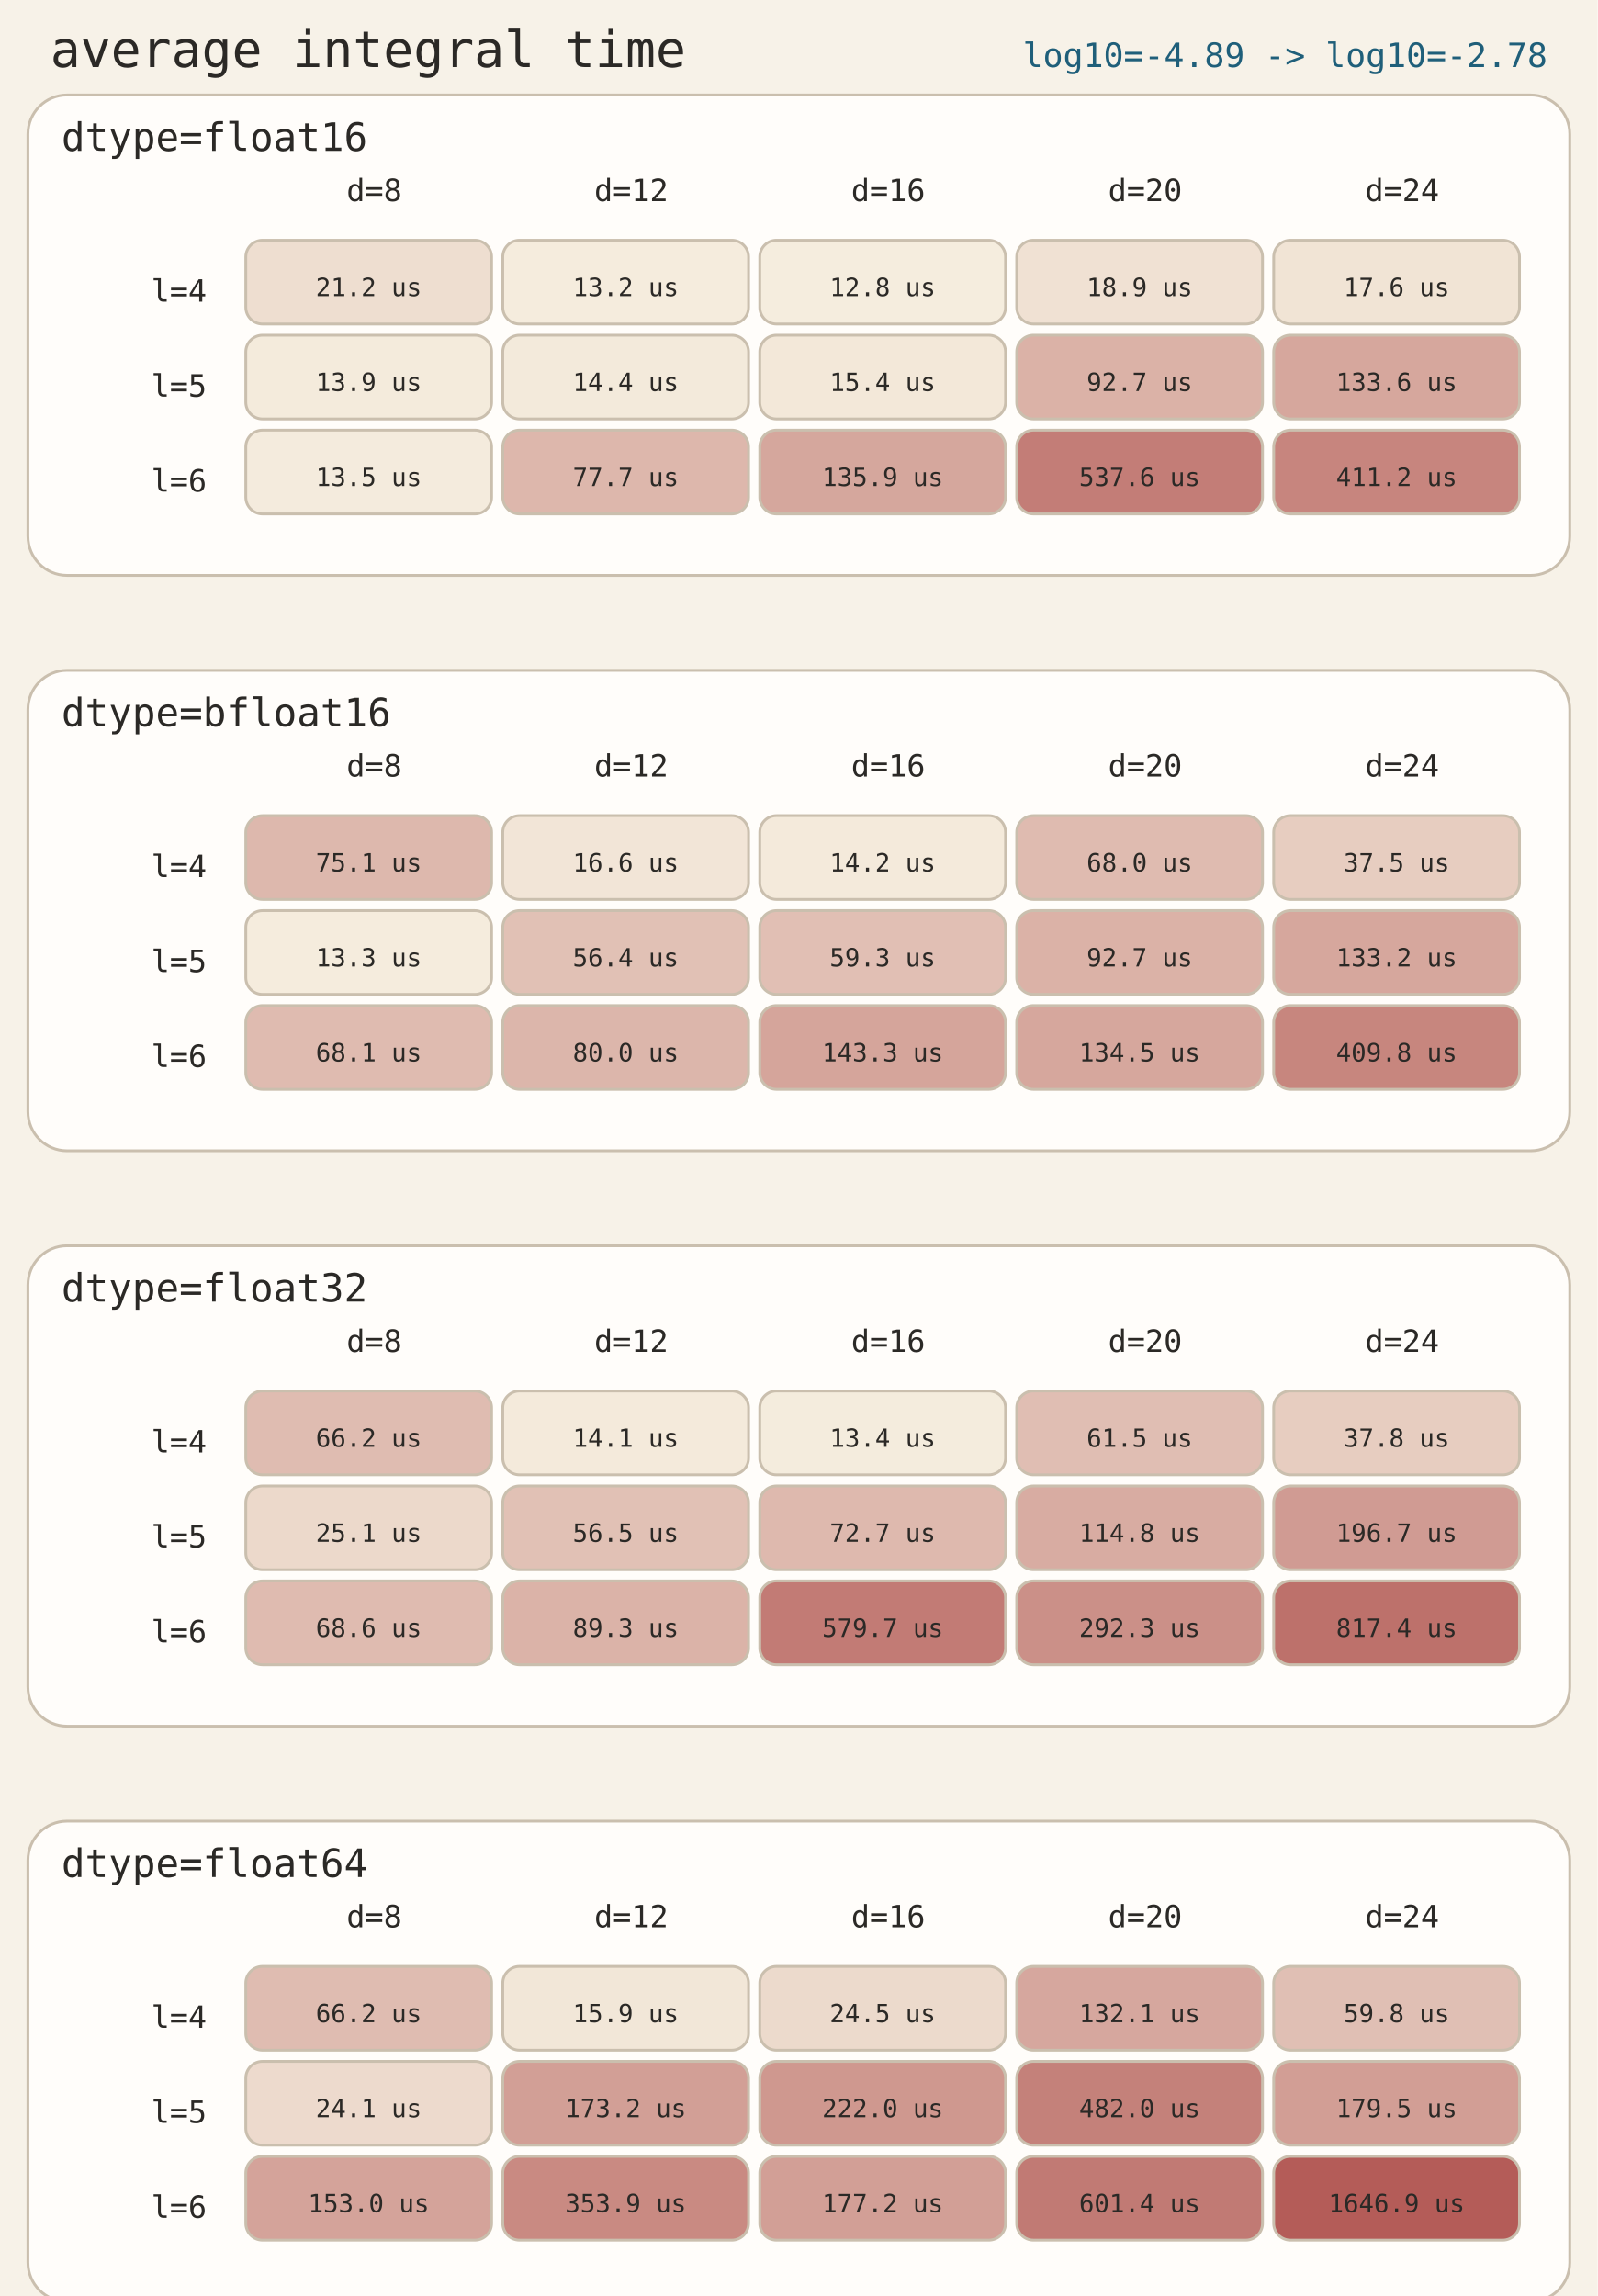
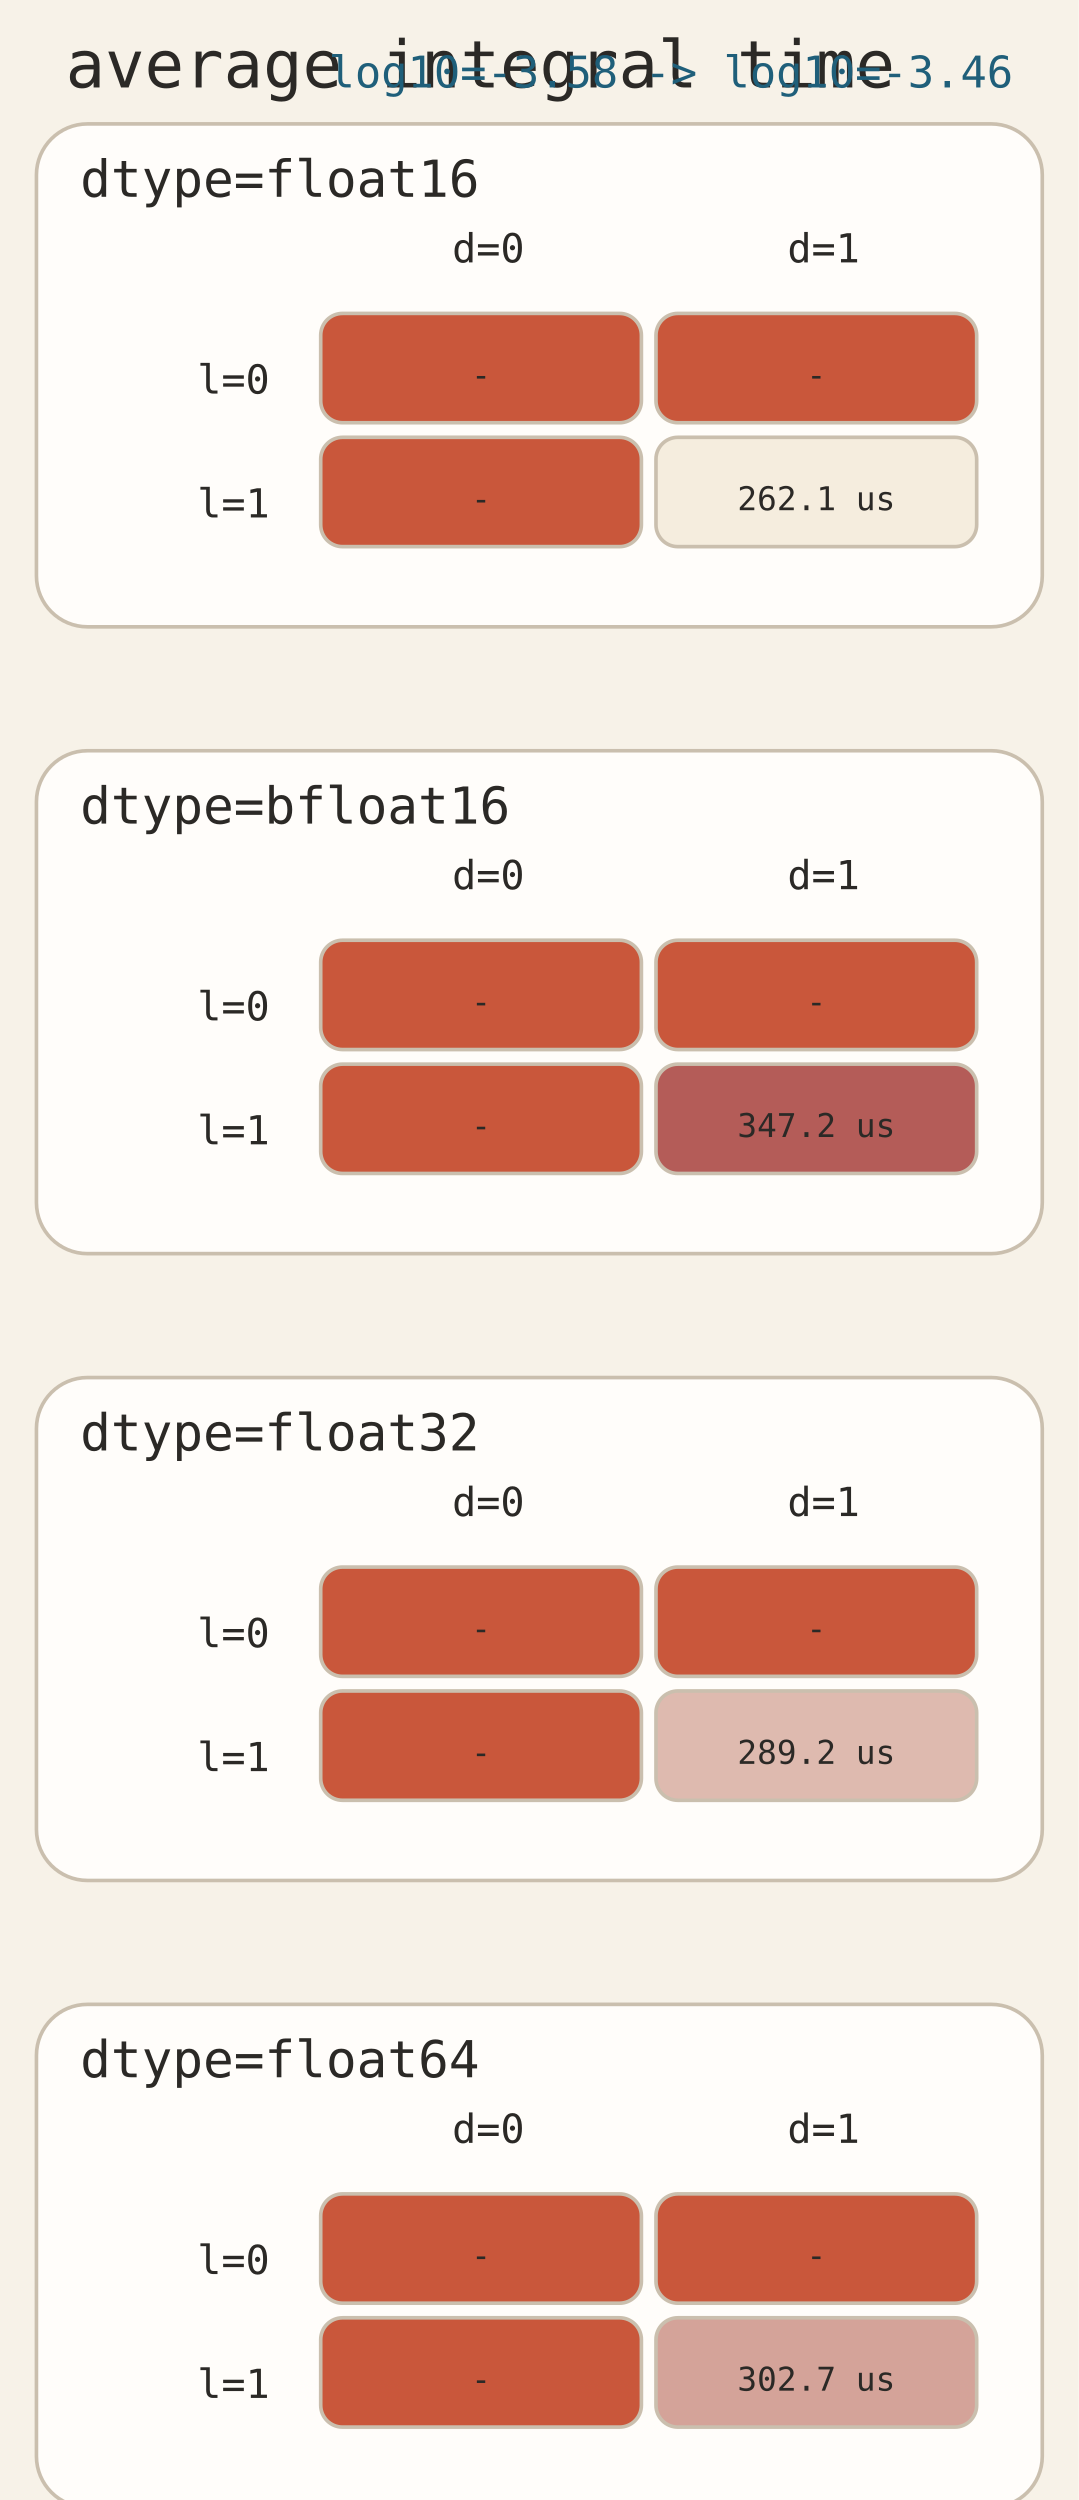
- <svg xmlns="http://www.w3.org/2000/svg" width="572" height="822" viewBox="0 0 572 822">
-   <rect width="572" height="822" fill="#f7f2e8" />
+ <svg xmlns="http://www.w3.org/2000/svg" width="296" height="686" viewBox="0 0 296 686">
+   <rect width="296" height="686" fill="#f7f2e8" />
  <text x="18" y="24" font-size="18" font-family="monospace" fill="#2b2926">average integral time</text>
-   <text x="554" y="24" text-anchor="end" font-size="12" font-family="monospace" fill="#1f5f7a">log10=-4.89 -&gt; log10=-2.78</text>
-   <rect x="10" y="34" width="552" height="172" rx="14" fill="#fffdfa" stroke="#cabfae" />
+   <text x="278" y="24" text-anchor="end" font-size="12" font-family="monospace" fill="#1f5f7a">log10=-3.58 -&gt; log10=-3.46</text>
+   <rect x="10" y="34" width="276" height="138" rx="14" fill="#fffdfa" stroke="#cabfae" />
  <text x="22" y="54" font-size="14" font-family="monospace" fill="#2b2926">dtype=float16</text>
-   <text x="134.0" y="72" text-anchor="middle" font-size="11" font-family="monospace" fill="#2b2926">d=8</text>
-   <text x="226.0" y="72" text-anchor="middle" font-size="11" font-family="monospace" fill="#2b2926">d=12</text>
-   <text x="318.0" y="72" text-anchor="middle" font-size="11" font-family="monospace" fill="#2b2926">d=16</text>
-   <text x="410.0" y="72" text-anchor="middle" font-size="11" font-family="monospace" fill="#2b2926">d=20</text>
-   <text x="502.0" y="72" text-anchor="middle" font-size="11" font-family="monospace" fill="#2b2926">d=24</text>
-   <text x="74" y="108" text-anchor="end" font-size="11" font-family="monospace" fill="#2b2926">l=4</text>
-   <rect x="88" y="86" width="88" height="30" fill="#eeded0" stroke="#cabfae" rx="6" />
-   <text x="132.0" y="106" text-anchor="middle" font-size="9" font-family="monospace" fill="#2b2926">21.2 us</text>
-   <rect x="180" y="86" width="88" height="30" fill="#f5ecdd" stroke="#cabfae" rx="6" />
-   <text x="224.0" y="106" text-anchor="middle" font-size="9" font-family="monospace" fill="#2b2926">13.2 us</text>
-   <rect x="272" y="86" width="88" height="30" fill="#f5edde" stroke="#cabfae" rx="6" />
-   <text x="316.0" y="106" text-anchor="middle" font-size="9" font-family="monospace" fill="#2b2926">12.8 us</text>
-   <rect x="364" y="86" width="88" height="30" fill="#f0e1d3" stroke="#cabfae" rx="6" />
-   <text x="408.0" y="106" text-anchor="middle" font-size="9" font-family="monospace" fill="#2b2926">18.9 us</text>
-   <rect x="456" y="86" width="88" height="30" fill="#f1e4d5" stroke="#cabfae" rx="6" />
-   <text x="500.0" y="106" text-anchor="middle" font-size="9" font-family="monospace" fill="#2b2926">17.6 us</text>
-   <text x="74" y="142" text-anchor="end" font-size="11" font-family="monospace" fill="#2b2926">l=5</text>
-   <rect x="88" y="120" width="88" height="30" fill="#f4ebdc" stroke="#cabfae" rx="6" />
-   <text x="132.0" y="140" text-anchor="middle" font-size="9" font-family="monospace" fill="#2b2926">13.9 us</text>
-   <rect x="180" y="120" width="88" height="30" fill="#f3eadb" stroke="#cabfae" rx="6" />
-   <text x="224.0" y="140" text-anchor="middle" font-size="9" font-family="monospace" fill="#2b2926">14.4 us</text>
-   <rect x="272" y="120" width="88" height="30" fill="#f3e8d9" stroke="#cabfae" rx="6" />
-   <text x="316.0" y="140" text-anchor="middle" font-size="9" font-family="monospace" fill="#2b2926">15.4 us</text>
-   <rect x="364" y="120" width="88" height="30" fill="#dbb2a7" stroke="#cabfae" rx="6" />
-   <text x="408.0" y="140" text-anchor="middle" font-size="9" font-family="monospace" fill="#2b2926">92.7 us</text>
-   <rect x="456" y="120" width="88" height="30" fill="#d6a79d" stroke="#cabfae" rx="6" />
-   <text x="500.0" y="140" text-anchor="middle" font-size="9" font-family="monospace" fill="#2b2926">133.6 us</text>
-   <text x="74" y="176" text-anchor="end" font-size="11" font-family="monospace" fill="#2b2926">l=6</text>
-   <rect x="88" y="154" width="88" height="30" fill="#f4ebdd" stroke="#cabfae" rx="6" />
-   <text x="132.0" y="174" text-anchor="middle" font-size="9" font-family="monospace" fill="#2b2926">13.5 us</text>
-   <rect x="180" y="154" width="88" height="30" fill="#ddb7ac" stroke="#cabfae" rx="6" />
-   <text x="224.0" y="174" text-anchor="middle" font-size="9" font-family="monospace" fill="#2b2926">77.7 us</text>
-   <rect x="272" y="154" width="88" height="30" fill="#d5a79d" stroke="#cabfae" rx="6" />
-   <text x="316.0" y="174" text-anchor="middle" font-size="9" font-family="monospace" fill="#2b2926">135.9 us</text>
-   <rect x="364" y="154" width="88" height="30" fill="#c37d77" stroke="#cabfae" rx="6" />
-   <text x="408.0" y="174" text-anchor="middle" font-size="9" font-family="monospace" fill="#2b2926">537.6 us</text>
-   <rect x="456" y="154" width="88" height="30" fill="#c7857e" stroke="#cabfae" rx="6" />
-   <text x="500.0" y="174" text-anchor="middle" font-size="9" font-family="monospace" fill="#2b2926">411.2 us</text>
-   <rect x="10" y="240" width="552" height="172" rx="14" fill="#fffdfa" stroke="#cabfae" />
-   <text x="22" y="260" font-size="14" font-family="monospace" fill="#2b2926">dtype=bfloat16</text>
-   <text x="134.0" y="278" text-anchor="middle" font-size="11" font-family="monospace" fill="#2b2926">d=8</text>
-   <text x="226.0" y="278" text-anchor="middle" font-size="11" font-family="monospace" fill="#2b2926">d=12</text>
-   <text x="318.0" y="278" text-anchor="middle" font-size="11" font-family="monospace" fill="#2b2926">d=16</text>
-   <text x="410.0" y="278" text-anchor="middle" font-size="11" font-family="monospace" fill="#2b2926">d=20</text>
-   <text x="502.0" y="278" text-anchor="middle" font-size="11" font-family="monospace" fill="#2b2926">d=24</text>
-   <text x="74" y="314" text-anchor="end" font-size="11" font-family="monospace" fill="#2b2926">l=4</text>
-   <rect x="88" y="292" width="88" height="30" fill="#ddb8ad" stroke="#cabfae" rx="6" />
-   <text x="132.0" y="312" text-anchor="middle" font-size="9" font-family="monospace" fill="#2b2926">75.1 us</text>
-   <rect x="180" y="292" width="88" height="30" fill="#f2e5d7" stroke="#cabfae" rx="6" />
-   <text x="224.0" y="312" text-anchor="middle" font-size="9" font-family="monospace" fill="#2b2926">16.6 us</text>
-   <rect x="272" y="292" width="88" height="30" fill="#f4eadb" stroke="#cabfae" rx="6" />
-   <text x="316.0" y="312" text-anchor="middle" font-size="9" font-family="monospace" fill="#2b2926">14.2 us</text>
-   <rect x="364" y="292" width="88" height="30" fill="#dfbbb0" stroke="#cabfae" rx="6" />
-   <text x="408.0" y="312" text-anchor="middle" font-size="9" font-family="monospace" fill="#2b2926">68.0 us</text>
-   <rect x="456" y="292" width="88" height="30" fill="#e7cdc0" stroke="#cabfae" rx="6" />
-   <text x="500.0" y="312" text-anchor="middle" font-size="9" font-family="monospace" fill="#2b2926">37.5 us</text>
-   <text x="74" y="348" text-anchor="end" font-size="11" font-family="monospace" fill="#2b2926">l=5</text>
-   <rect x="88" y="326" width="88" height="30" fill="#f5ecdd" stroke="#cabfae" rx="6" />
-   <text x="132.0" y="346" text-anchor="middle" font-size="9" font-family="monospace" fill="#2b2926">13.3 us</text>
-   <rect x="180" y="326" width="88" height="30" fill="#e1c1b5" stroke="#cabfae" rx="6" />
-   <text x="224.0" y="346" text-anchor="middle" font-size="9" font-family="monospace" fill="#2b2926">56.4 us</text>
-   <rect x="272" y="326" width="88" height="30" fill="#e1bfb4" stroke="#cabfae" rx="6" />
-   <text x="316.0" y="346" text-anchor="middle" font-size="9" font-family="monospace" fill="#2b2926">59.3 us</text>
-   <rect x="364" y="326" width="88" height="30" fill="#dbb2a7" stroke="#cabfae" rx="6" />
-   <text x="408.0" y="346" text-anchor="middle" font-size="9" font-family="monospace" fill="#2b2926">92.7 us</text>
-   <rect x="456" y="326" width="88" height="30" fill="#d6a79d" stroke="#cabfae" rx="6" />
-   <text x="500.0" y="346" text-anchor="middle" font-size="9" font-family="monospace" fill="#2b2926">133.2 us</text>
-   <text x="74" y="382" text-anchor="end" font-size="11" font-family="monospace" fill="#2b2926">l=6</text>
-   <rect x="88" y="360" width="88" height="30" fill="#dfbbb0" stroke="#cabfae" rx="6" />
-   <text x="132.0" y="380" text-anchor="middle" font-size="9" font-family="monospace" fill="#2b2926">68.1 us</text>
-   <rect x="180" y="360" width="88" height="30" fill="#dcb6ab" stroke="#cabfae" rx="6" />
-   <text x="224.0" y="380" text-anchor="middle" font-size="9" font-family="monospace" fill="#2b2926">80.0 us</text>
-   <rect x="272" y="360" width="88" height="30" fill="#d5a59b" stroke="#cabfae" rx="6" />
-   <text x="316.0" y="380" text-anchor="middle" font-size="9" font-family="monospace" fill="#2b2926">143.3 us</text>
-   <rect x="364" y="360" width="88" height="30" fill="#d6a79d" stroke="#cabfae" rx="6" />
-   <text x="408.0" y="380" text-anchor="middle" font-size="9" font-family="monospace" fill="#2b2926">134.5 us</text>
-   <rect x="456" y="360" width="88" height="30" fill="#c7867e" stroke="#cabfae" rx="6" />
-   <text x="500.0" y="380" text-anchor="middle" font-size="9" font-family="monospace" fill="#2b2926">409.8 us</text>
-   <rect x="10" y="446" width="552" height="172" rx="14" fill="#fffdfa" stroke="#cabfae" />
-   <text x="22" y="466" font-size="14" font-family="monospace" fill="#2b2926">dtype=float32</text>
-   <text x="134.0" y="484" text-anchor="middle" font-size="11" font-family="monospace" fill="#2b2926">d=8</text>
-   <text x="226.0" y="484" text-anchor="middle" font-size="11" font-family="monospace" fill="#2b2926">d=12</text>
-   <text x="318.0" y="484" text-anchor="middle" font-size="11" font-family="monospace" fill="#2b2926">d=16</text>
-   <text x="410.0" y="484" text-anchor="middle" font-size="11" font-family="monospace" fill="#2b2926">d=20</text>
-   <text x="502.0" y="484" text-anchor="middle" font-size="11" font-family="monospace" fill="#2b2926">d=24</text>
-   <text x="74" y="520" text-anchor="end" font-size="11" font-family="monospace" fill="#2b2926">l=4</text>
-   <rect x="88" y="498" width="88" height="30" fill="#dfbcb1" stroke="#cabfae" rx="6" />
-   <text x="132.0" y="518" text-anchor="middle" font-size="9" font-family="monospace" fill="#2b2926">66.2 us</text>
-   <rect x="180" y="498" width="88" height="30" fill="#f4eadb" stroke="#cabfae" rx="6" />
-   <text x="224.0" y="518" text-anchor="middle" font-size="9" font-family="monospace" fill="#2b2926">14.1 us</text>
-   <rect x="272" y="498" width="88" height="30" fill="#f4ecdd" stroke="#cabfae" rx="6" />
-   <text x="316.0" y="518" text-anchor="middle" font-size="9" font-family="monospace" fill="#2b2926">13.4 us</text>
-   <rect x="364" y="498" width="88" height="30" fill="#e0beb3" stroke="#cabfae" rx="6" />
-   <text x="408.0" y="518" text-anchor="middle" font-size="9" font-family="monospace" fill="#2b2926">61.5 us</text>
-   <rect x="456" y="498" width="88" height="30" fill="#e7cdc0" stroke="#cabfae" rx="6" />
-   <text x="500.0" y="518" text-anchor="middle" font-size="9" font-family="monospace" fill="#2b2926">37.8 us</text>
-   <text x="74" y="554" text-anchor="end" font-size="11" font-family="monospace" fill="#2b2926">l=5</text>
-   <rect x="88" y="532" width="88" height="30" fill="#ecd9cb" stroke="#cabfae" rx="6" />
-   <text x="132.0" y="552" text-anchor="middle" font-size="9" font-family="monospace" fill="#2b2926">25.1 us</text>
-   <rect x="180" y="532" width="88" height="30" fill="#e1c1b5" stroke="#cabfae" rx="6" />
-   <text x="224.0" y="552" text-anchor="middle" font-size="9" font-family="monospace" fill="#2b2926">56.5 us</text>
-   <rect x="272" y="532" width="88" height="30" fill="#deb9ae" stroke="#cabfae" rx="6" />
-   <text x="316.0" y="552" text-anchor="middle" font-size="9" font-family="monospace" fill="#2b2926">72.7 us</text>
-   <rect x="364" y="532" width="88" height="30" fill="#d8aca2" stroke="#cabfae" rx="6" />
-   <text x="408.0" y="552" text-anchor="middle" font-size="9" font-family="monospace" fill="#2b2926">114.8 us</text>
-   <rect x="456" y="532" width="88" height="30" fill="#d09b93" stroke="#cabfae" rx="6" />
-   <text x="500.0" y="552" text-anchor="middle" font-size="9" font-family="monospace" fill="#2b2926">196.7 us</text>
-   <text x="74" y="588" text-anchor="end" font-size="11" font-family="monospace" fill="#2b2926">l=6</text>
-   <rect x="88" y="566" width="88" height="30" fill="#dfbbb0" stroke="#cabfae" rx="6" />
-   <text x="132.0" y="586" text-anchor="middle" font-size="9" font-family="monospace" fill="#2b2926">68.6 us</text>
-   <rect x="180" y="566" width="88" height="30" fill="#dbb3a8" stroke="#cabfae" rx="6" />
-   <text x="224.0" y="586" text-anchor="middle" font-size="9" font-family="monospace" fill="#2b2926">89.3 us</text>
-   <rect x="272" y="566" width="88" height="30" fill="#c27b75" stroke="#cabfae" rx="6" />
-   <text x="316.0" y="586" text-anchor="middle" font-size="9" font-family="monospace" fill="#2b2926">579.7 us</text>
-   <rect x="364" y="566" width="88" height="30" fill="#cb9088" stroke="#cabfae" rx="6" />
-   <text x="408.0" y="586" text-anchor="middle" font-size="9" font-family="monospace" fill="#2b2926">292.3 us</text>
-   <rect x="456" y="566" width="88" height="30" fill="#bd716b" stroke="#cabfae" rx="6" />
-   <text x="500.0" y="586" text-anchor="middle" font-size="9" font-family="monospace" fill="#2b2926">817.4 us</text>
-   <rect x="10" y="652" width="552" height="172" rx="14" fill="#fffdfa" stroke="#cabfae" />
-   <text x="22" y="672" font-size="14" font-family="monospace" fill="#2b2926">dtype=float64</text>
-   <text x="134.0" y="690" text-anchor="middle" font-size="11" font-family="monospace" fill="#2b2926">d=8</text>
-   <text x="226.0" y="690" text-anchor="middle" font-size="11" font-family="monospace" fill="#2b2926">d=12</text>
-   <text x="318.0" y="690" text-anchor="middle" font-size="11" font-family="monospace" fill="#2b2926">d=16</text>
-   <text x="410.0" y="690" text-anchor="middle" font-size="11" font-family="monospace" fill="#2b2926">d=20</text>
-   <text x="502.0" y="690" text-anchor="middle" font-size="11" font-family="monospace" fill="#2b2926">d=24</text>
-   <text x="74" y="726" text-anchor="end" font-size="11" font-family="monospace" fill="#2b2926">l=4</text>
-   <rect x="88" y="704" width="88" height="30" fill="#dfbcb1" stroke="#cabfae" rx="6" />
-   <text x="132.0" y="724" text-anchor="middle" font-size="9" font-family="monospace" fill="#2b2926">66.2 us</text>
-   <rect x="180" y="704" width="88" height="30" fill="#f2e7d8" stroke="#cabfae" rx="6" />
-   <text x="224.0" y="724" text-anchor="middle" font-size="9" font-family="monospace" fill="#2b2926">15.9 us</text>
-   <rect x="272" y="704" width="88" height="30" fill="#ecdacc" stroke="#cabfae" rx="6" />
-   <text x="316.0" y="724" text-anchor="middle" font-size="9" font-family="monospace" fill="#2b2926">24.5 us</text>
-   <rect x="364" y="704" width="88" height="30" fill="#d6a79e" stroke="#cabfae" rx="6" />
-   <text x="408.0" y="724" text-anchor="middle" font-size="9" font-family="monospace" fill="#2b2926">132.1 us</text>
-   <rect x="456" y="704" width="88" height="30" fill="#e0bfb4" stroke="#cabfae" rx="6" />
-   <text x="500.0" y="724" text-anchor="middle" font-size="9" font-family="monospace" fill="#2b2926">59.8 us</text>
-   <text x="74" y="760" text-anchor="end" font-size="11" font-family="monospace" fill="#2b2926">l=5</text>
-   <rect x="88" y="738" width="88" height="30" fill="#eddacd" stroke="#cabfae" rx="6" />
-   <text x="132.0" y="758" text-anchor="middle" font-size="9" font-family="monospace" fill="#2b2926">24.1 us</text>
-   <rect x="180" y="738" width="88" height="30" fill="#d29f96" stroke="#cabfae" rx="6" />
-   <text x="224.0" y="758" text-anchor="middle" font-size="9" font-family="monospace" fill="#2b2926">173.2 us</text>
-   <rect x="272" y="738" width="88" height="30" fill="#cf988f" stroke="#cabfae" rx="6" />
-   <text x="316.0" y="758" text-anchor="middle" font-size="9" font-family="monospace" fill="#2b2926">222.0 us</text>
-   <rect x="364" y="738" width="88" height="30" fill="#c4817a" stroke="#cabfae" rx="6" />
-   <text x="408.0" y="758" text-anchor="middle" font-size="9" font-family="monospace" fill="#2b2926">482.0 us</text>
-   <rect x="456" y="738" width="88" height="30" fill="#d29e95" stroke="#cabfae" rx="6" />
-   <text x="500.0" y="758" text-anchor="middle" font-size="9" font-family="monospace" fill="#2b2926">179.5 us</text>
-   <text x="74" y="794" text-anchor="end" font-size="11" font-family="monospace" fill="#2b2926">l=6</text>
-   <rect x="88" y="772" width="88" height="30" fill="#d4a39a" stroke="#cabfae" rx="6" />
-   <text x="132.0" y="792" text-anchor="middle" font-size="9" font-family="monospace" fill="#2b2926">153.0 us</text>
-   <rect x="180" y="772" width="88" height="30" fill="#c98a82" stroke="#cabfae" rx="6" />
-   <text x="224.0" y="792" text-anchor="middle" font-size="9" font-family="monospace" fill="#2b2926">353.9 us</text>
-   <rect x="272" y="772" width="88" height="30" fill="#d29f96" stroke="#cabfae" rx="6" />
-   <text x="316.0" y="792" text-anchor="middle" font-size="9" font-family="monospace" fill="#2b2926">177.2 us</text>
-   <rect x="364" y="772" width="88" height="30" fill="#c17a74" stroke="#cabfae" rx="6" />
-   <text x="408.0" y="792" text-anchor="middle" font-size="9" font-family="monospace" fill="#2b2926">601.4 us</text>
-   <rect x="456" y="772" width="88" height="30" fill="#b45c58" stroke="#cabfae" rx="6" />
-   <text x="500.0" y="792" text-anchor="middle" font-size="9" font-family="monospace" fill="#2b2926">1646.9 us</text>
+   <text x="134.0" y="72" text-anchor="middle" font-size="11" font-family="monospace" fill="#2b2926">d=0</text>
+   <text x="226.0" y="72" text-anchor="middle" font-size="11" font-family="monospace" fill="#2b2926">d=1</text>
+   <text x="74" y="108" text-anchor="end" font-size="11" font-family="monospace" fill="#2b2926">l=0</text>
+   <rect x="88" y="86" width="88" height="30" fill="#c9573b" stroke="#cabfae" rx="6" />
+   <text x="132.0" y="106" text-anchor="middle" font-size="9" font-family="monospace" fill="#2b2926">-</text>
+   <rect x="180" y="86" width="88" height="30" fill="#c9573b" stroke="#cabfae" rx="6" />
+   <text x="224.0" y="106" text-anchor="middle" font-size="9" font-family="monospace" fill="#2b2926">-</text>
+   <text x="74" y="142" text-anchor="end" font-size="11" font-family="monospace" fill="#2b2926">l=1</text>
+   <rect x="88" y="120" width="88" height="30" fill="#c9573b" stroke="#cabfae" rx="6" />
+   <text x="132.0" y="140" text-anchor="middle" font-size="9" font-family="monospace" fill="#2b2926">-</text>
+   <rect x="180" y="120" width="88" height="30" fill="#f5edde" stroke="#cabfae" rx="6" />
+   <text x="224.0" y="140" text-anchor="middle" font-size="9" font-family="monospace" fill="#2b2926">262.1 us</text>
+   <rect x="10" y="206" width="276" height="138" rx="14" fill="#fffdfa" stroke="#cabfae" />
+   <text x="22" y="226" font-size="14" font-family="monospace" fill="#2b2926">dtype=bfloat16</text>
+   <text x="134.0" y="244" text-anchor="middle" font-size="11" font-family="monospace" fill="#2b2926">d=0</text>
+   <text x="226.0" y="244" text-anchor="middle" font-size="11" font-family="monospace" fill="#2b2926">d=1</text>
+   <text x="74" y="280" text-anchor="end" font-size="11" font-family="monospace" fill="#2b2926">l=0</text>
+   <rect x="88" y="258" width="88" height="30" fill="#c9573b" stroke="#cabfae" rx="6" />
+   <text x="132.0" y="278" text-anchor="middle" font-size="9" font-family="monospace" fill="#2b2926">-</text>
+   <rect x="180" y="258" width="88" height="30" fill="#c9573b" stroke="#cabfae" rx="6" />
+   <text x="224.0" y="278" text-anchor="middle" font-size="9" font-family="monospace" fill="#2b2926">-</text>
+   <text x="74" y="314" text-anchor="end" font-size="11" font-family="monospace" fill="#2b2926">l=1</text>
+   <rect x="88" y="292" width="88" height="30" fill="#c9573b" stroke="#cabfae" rx="6" />
+   <text x="132.0" y="312" text-anchor="middle" font-size="9" font-family="monospace" fill="#2b2926">-</text>
+   <rect x="180" y="292" width="88" height="30" fill="#b45c58" stroke="#cabfae" rx="6" />
+   <text x="224.0" y="312" text-anchor="middle" font-size="9" font-family="monospace" fill="#2b2926">347.2 us</text>
+   <rect x="10" y="378" width="276" height="138" rx="14" fill="#fffdfa" stroke="#cabfae" />
+   <text x="22" y="398" font-size="14" font-family="monospace" fill="#2b2926">dtype=float32</text>
+   <text x="134.0" y="416" text-anchor="middle" font-size="11" font-family="monospace" fill="#2b2926">d=0</text>
+   <text x="226.0" y="416" text-anchor="middle" font-size="11" font-family="monospace" fill="#2b2926">d=1</text>
+   <text x="74" y="452" text-anchor="end" font-size="11" font-family="monospace" fill="#2b2926">l=0</text>
+   <rect x="88" y="430" width="88" height="30" fill="#c9573b" stroke="#cabfae" rx="6" />
+   <text x="132.0" y="450" text-anchor="middle" font-size="9" font-family="monospace" fill="#2b2926">-</text>
+   <rect x="180" y="430" width="88" height="30" fill="#c9573b" stroke="#cabfae" rx="6" />
+   <text x="224.0" y="450" text-anchor="middle" font-size="9" font-family="monospace" fill="#2b2926">-</text>
+   <text x="74" y="486" text-anchor="end" font-size="11" font-family="monospace" fill="#2b2926">l=1</text>
+   <rect x="88" y="464" width="88" height="30" fill="#c9573b" stroke="#cabfae" rx="6" />
+   <text x="132.0" y="484" text-anchor="middle" font-size="9" font-family="monospace" fill="#2b2926">-</text>
+   <rect x="180" y="464" width="88" height="30" fill="#debaaf" stroke="#cabfae" rx="6" />
+   <text x="224.0" y="484" text-anchor="middle" font-size="9" font-family="monospace" fill="#2b2926">289.2 us</text>
+   <rect x="10" y="550" width="276" height="138" rx="14" fill="#fffdfa" stroke="#cabfae" />
+   <text x="22" y="570" font-size="14" font-family="monospace" fill="#2b2926">dtype=float64</text>
+   <text x="134.0" y="588" text-anchor="middle" font-size="11" font-family="monospace" fill="#2b2926">d=0</text>
+   <text x="226.0" y="588" text-anchor="middle" font-size="11" font-family="monospace" fill="#2b2926">d=1</text>
+   <text x="74" y="624" text-anchor="end" font-size="11" font-family="monospace" fill="#2b2926">l=0</text>
+   <rect x="88" y="602" width="88" height="30" fill="#c9573b" stroke="#cabfae" rx="6" />
+   <text x="132.0" y="622" text-anchor="middle" font-size="9" font-family="monospace" fill="#2b2926">-</text>
+   <rect x="180" y="602" width="88" height="30" fill="#c9573b" stroke="#cabfae" rx="6" />
+   <text x="224.0" y="622" text-anchor="middle" font-size="9" font-family="monospace" fill="#2b2926">-</text>
+   <text x="74" y="658" text-anchor="end" font-size="11" font-family="monospace" fill="#2b2926">l=1</text>
+   <rect x="88" y="636" width="88" height="30" fill="#c9573b" stroke="#cabfae" rx="6" />
+   <text x="132.0" y="656" text-anchor="middle" font-size="9" font-family="monospace" fill="#2b2926">-</text>
+   <rect x="180" y="636" width="88" height="30" fill="#d4a399" stroke="#cabfae" rx="6" />
+   <text x="224.0" y="656" text-anchor="middle" font-size="9" font-family="monospace" fill="#2b2926">302.7 us</text>
</svg>
